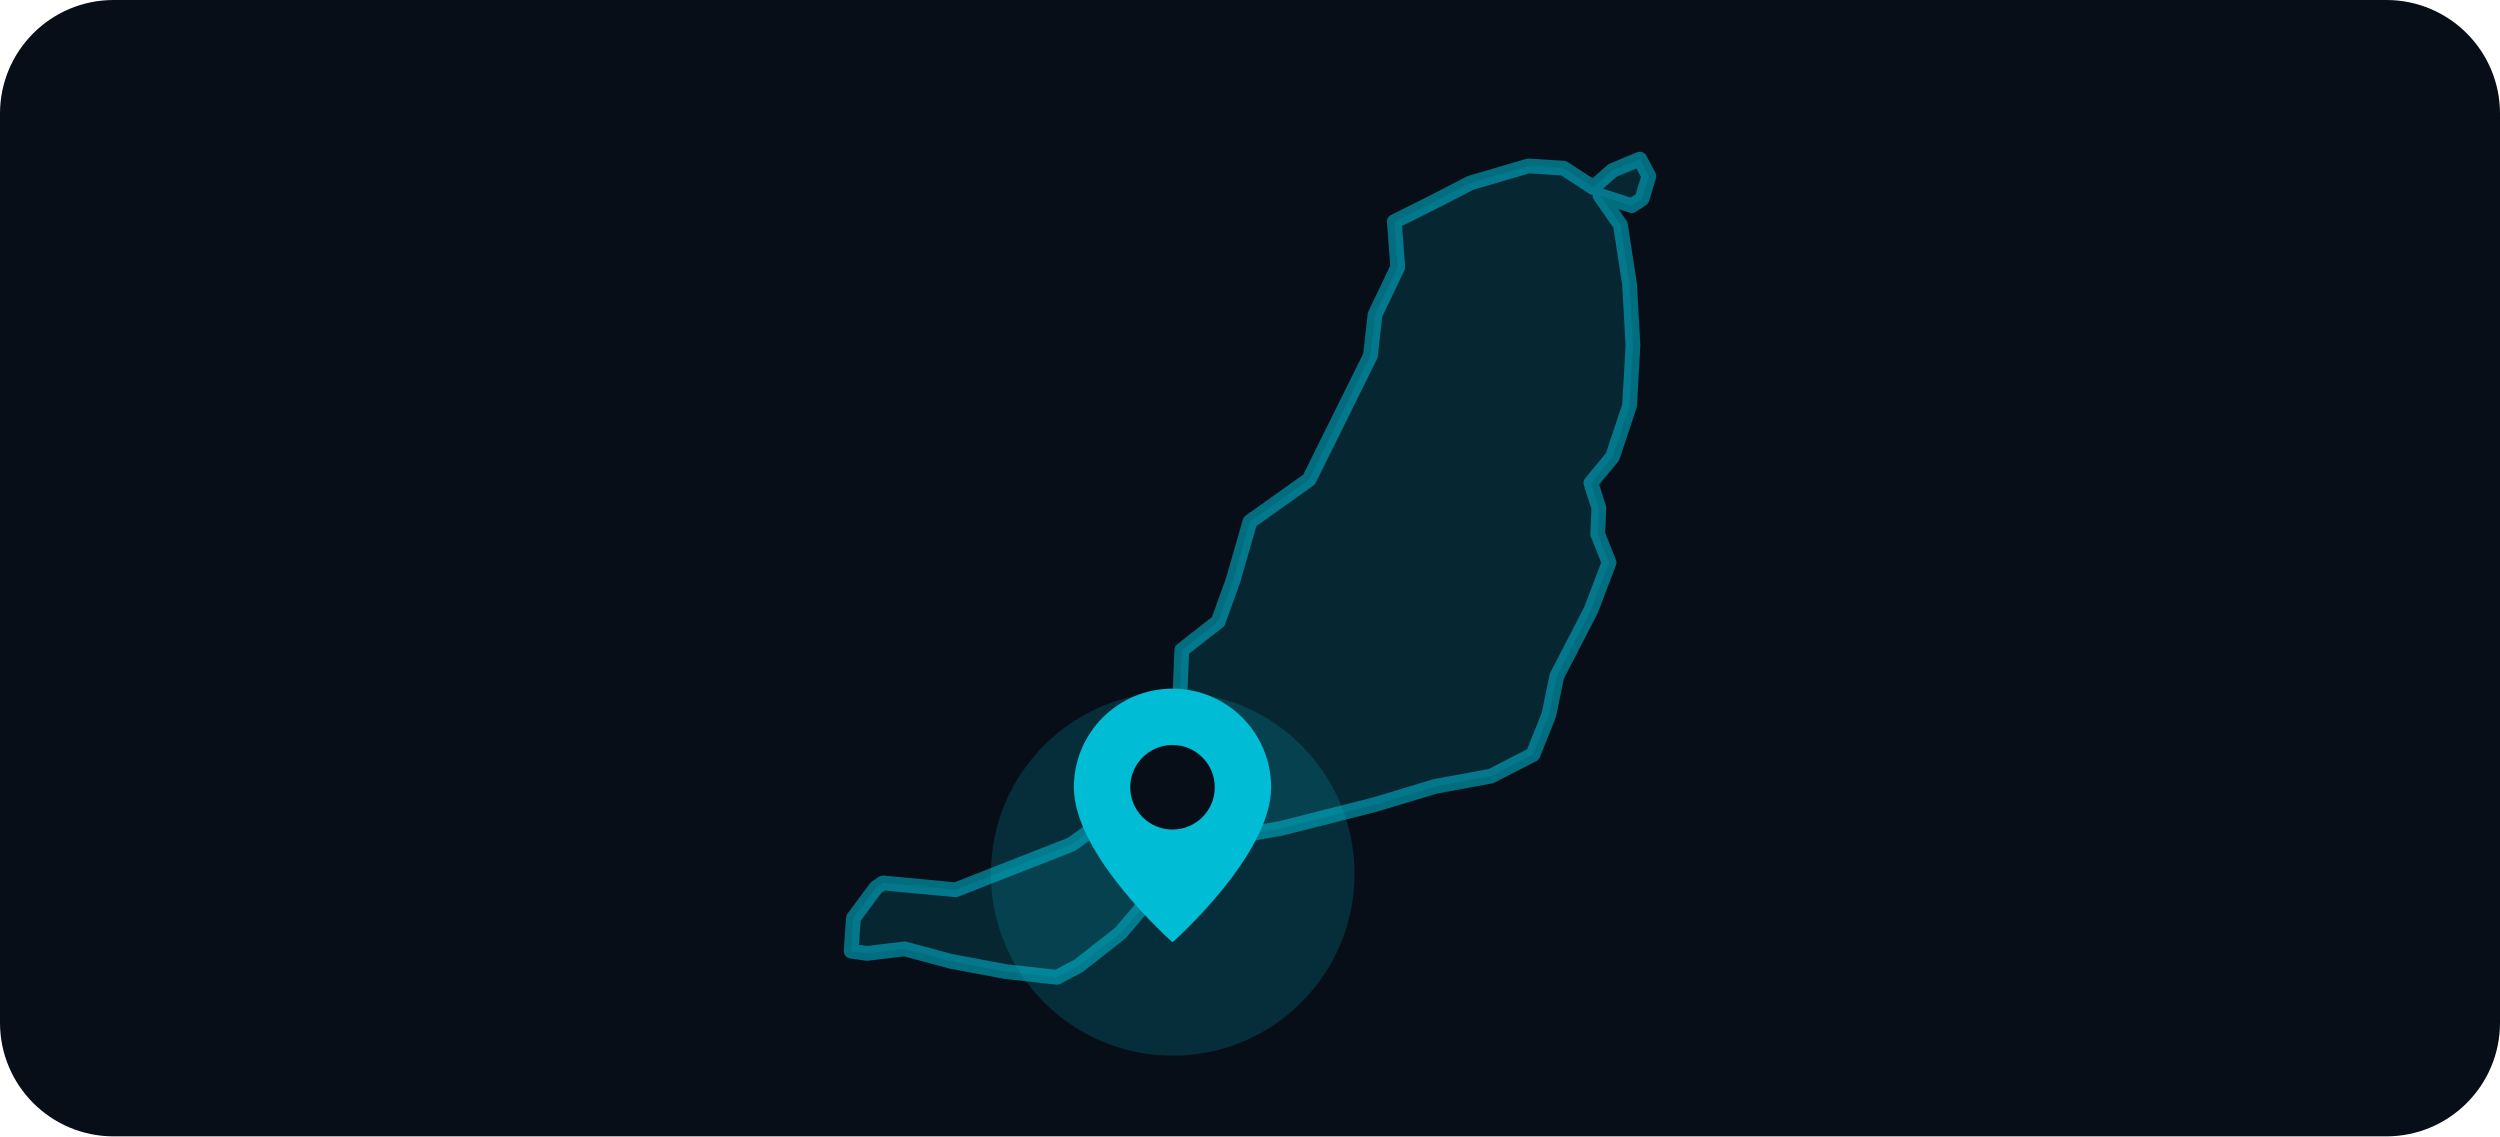
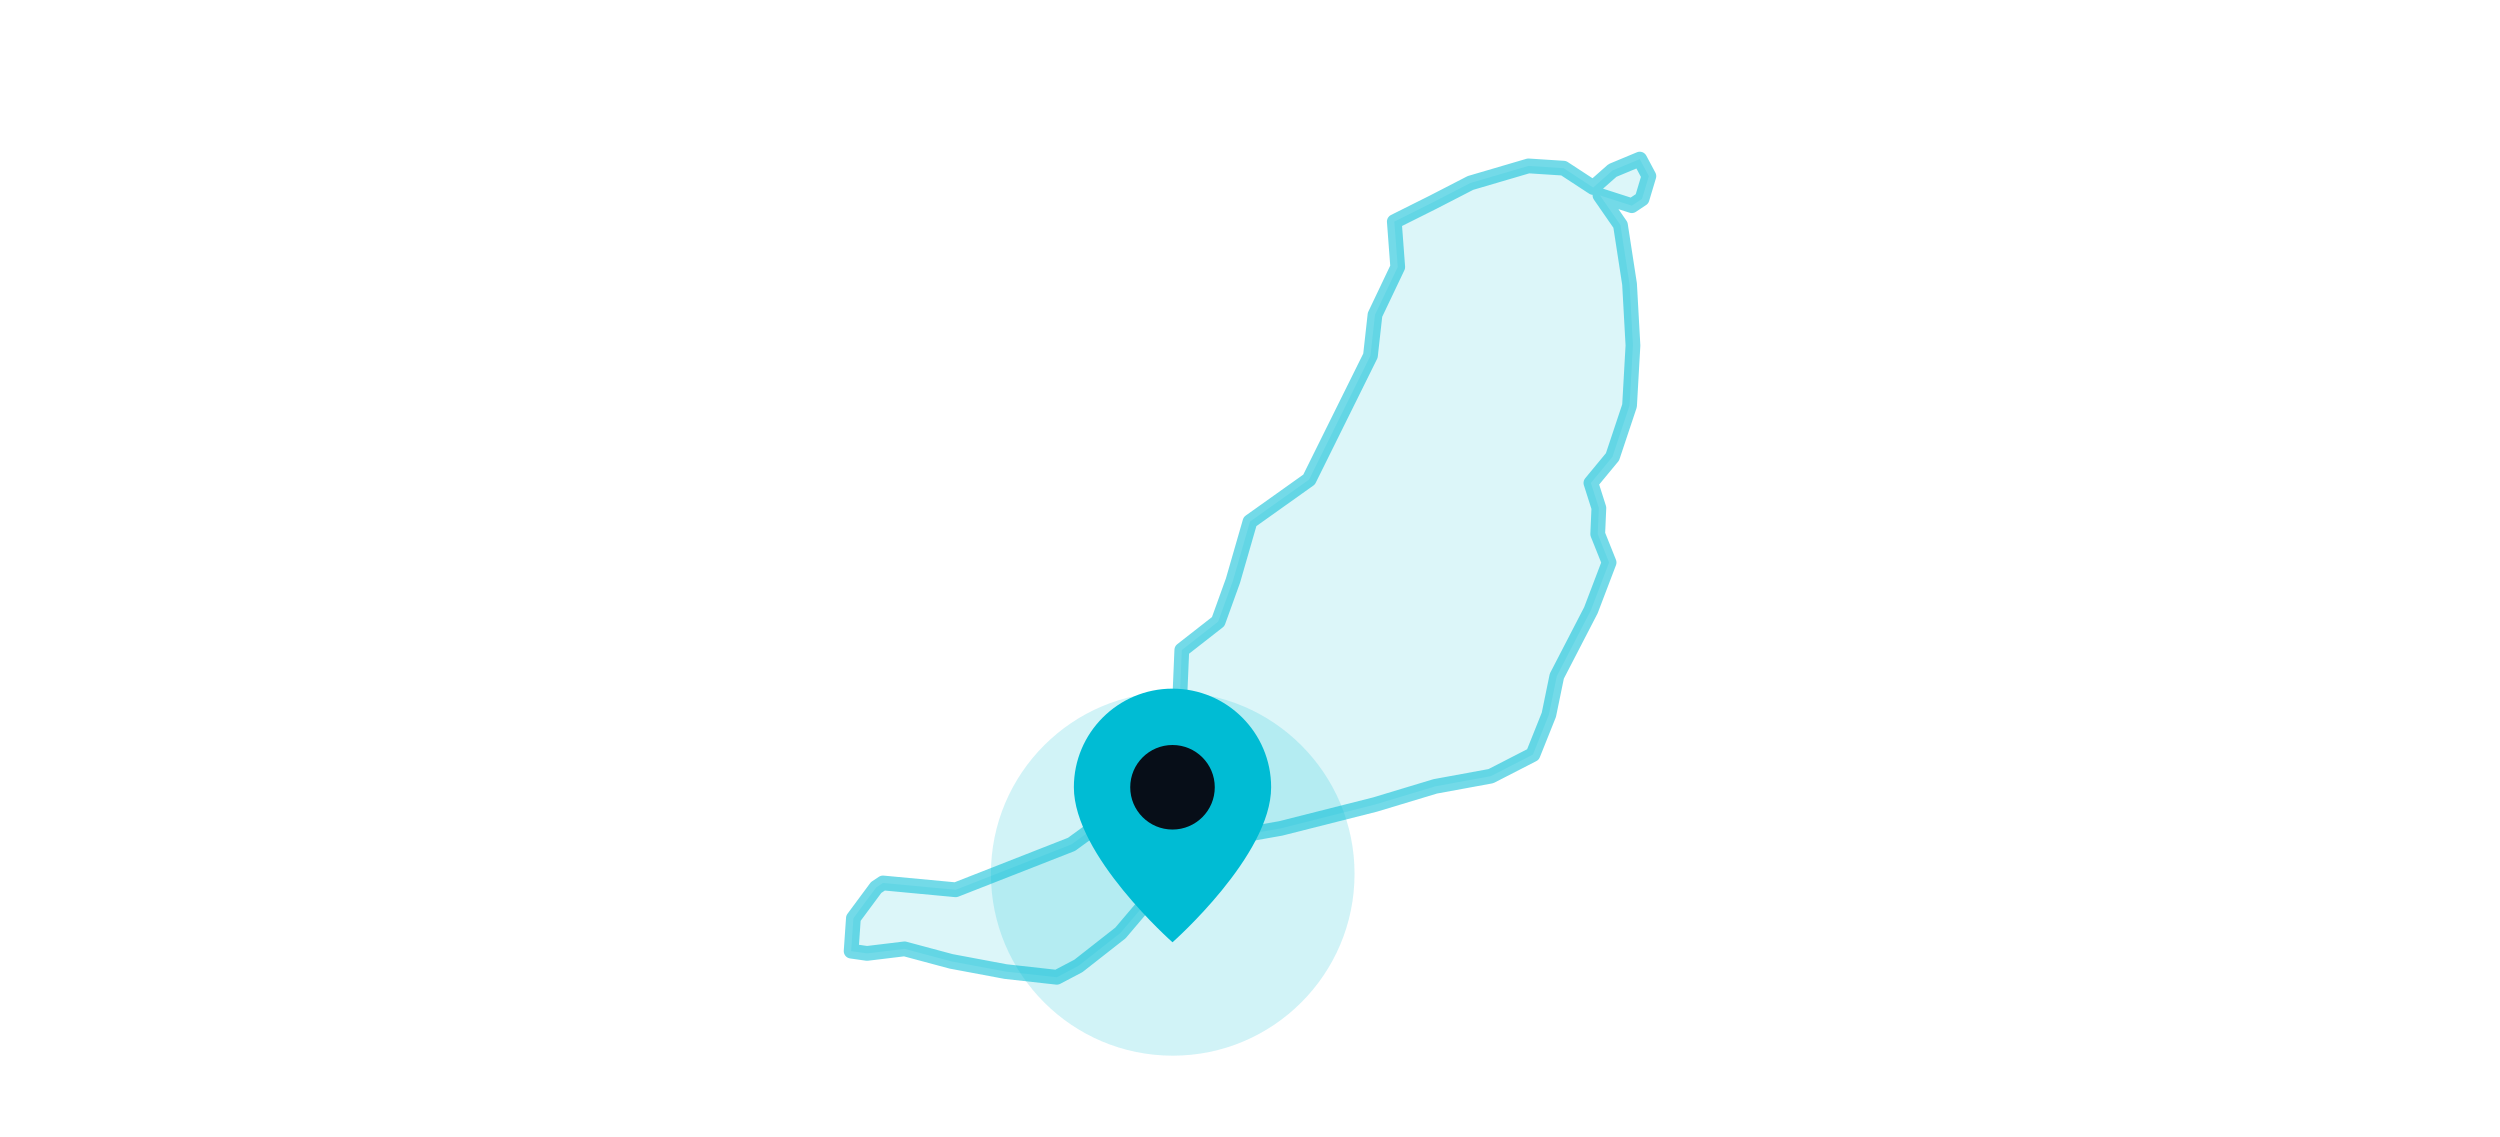
<svg xmlns="http://www.w3.org/2000/svg" width="220" height="100" viewBox="0 0 220 100">
-   <rect width="220" height="100" rx="10" fill="#070e18" />
  <path d="M 144.3 14.0 L 141.9 15.0 L 140.2 16.5 L 137.6 14.8 L 134.5 14.6 L 129.4 16.1 L 126.1 17.8 L 122.7 19.5 L 123.0 23.5 L 121.0 27.7 L 120.6 31.3 L 115.2 42.2 L 110.0 45.9 L 108.5 51.1 L 107.2 54.7 L 104.0 57.2 L 103.6 66.6 L 101.7 68.9 L 94.3 74.3 L 84.1 78.3 L 77.7 77.7 L 77.1 78.1 L 75.1 80.8 L 74.9 83.7 L 76.3 83.9 L 79.6 83.5 L 83.7 84.6 L 88.5 85.5 L 93.0 86.0 L 94.9 85.0 L 98.6 82.1 L 101.4 78.8 L 105.9 74.1 L 112.7 72.9 L 121.0 70.8 L 126.3 69.2 L 131.2 68.3 L 134.9 66.4 L 136.3 62.9 L 137.0 59.5 L 140.0 53.7 L 141.6 49.5 L 140.6 47.0 L 140.7 44.7 L 140.0 42.5 L 141.9 40.2 L 143.4 35.7 L 143.7 30.4 L 143.4 25.0 L 142.6 19.8 L 140.8 17.2 L 143.6 18.1 L 144.5 17.5 L 145.1 15.5 L 144.3 14.0 Z" fill="#00bcd4" fill-opacity="0.14" stroke="#00bcd4" stroke-width="1.3" stroke-opacity="0.55" stroke-linejoin="round" />
  <circle cx="103.2" cy="76.9" r="16" fill="#00bcd4" opacity="0.18" />
  <g transform="translate(94.5,60.6) scale(0.62)">
    <path d="M14 0C6.27 0 0 6.27 0 14c0 9.67 14 22 14 22S28 23.67 28 14C28 6.27 21.73 0 14 0z" fill="#00bcd4" />
    <circle cx="14" cy="14" r="6" fill="#070e18" />
  </g>
</svg>
